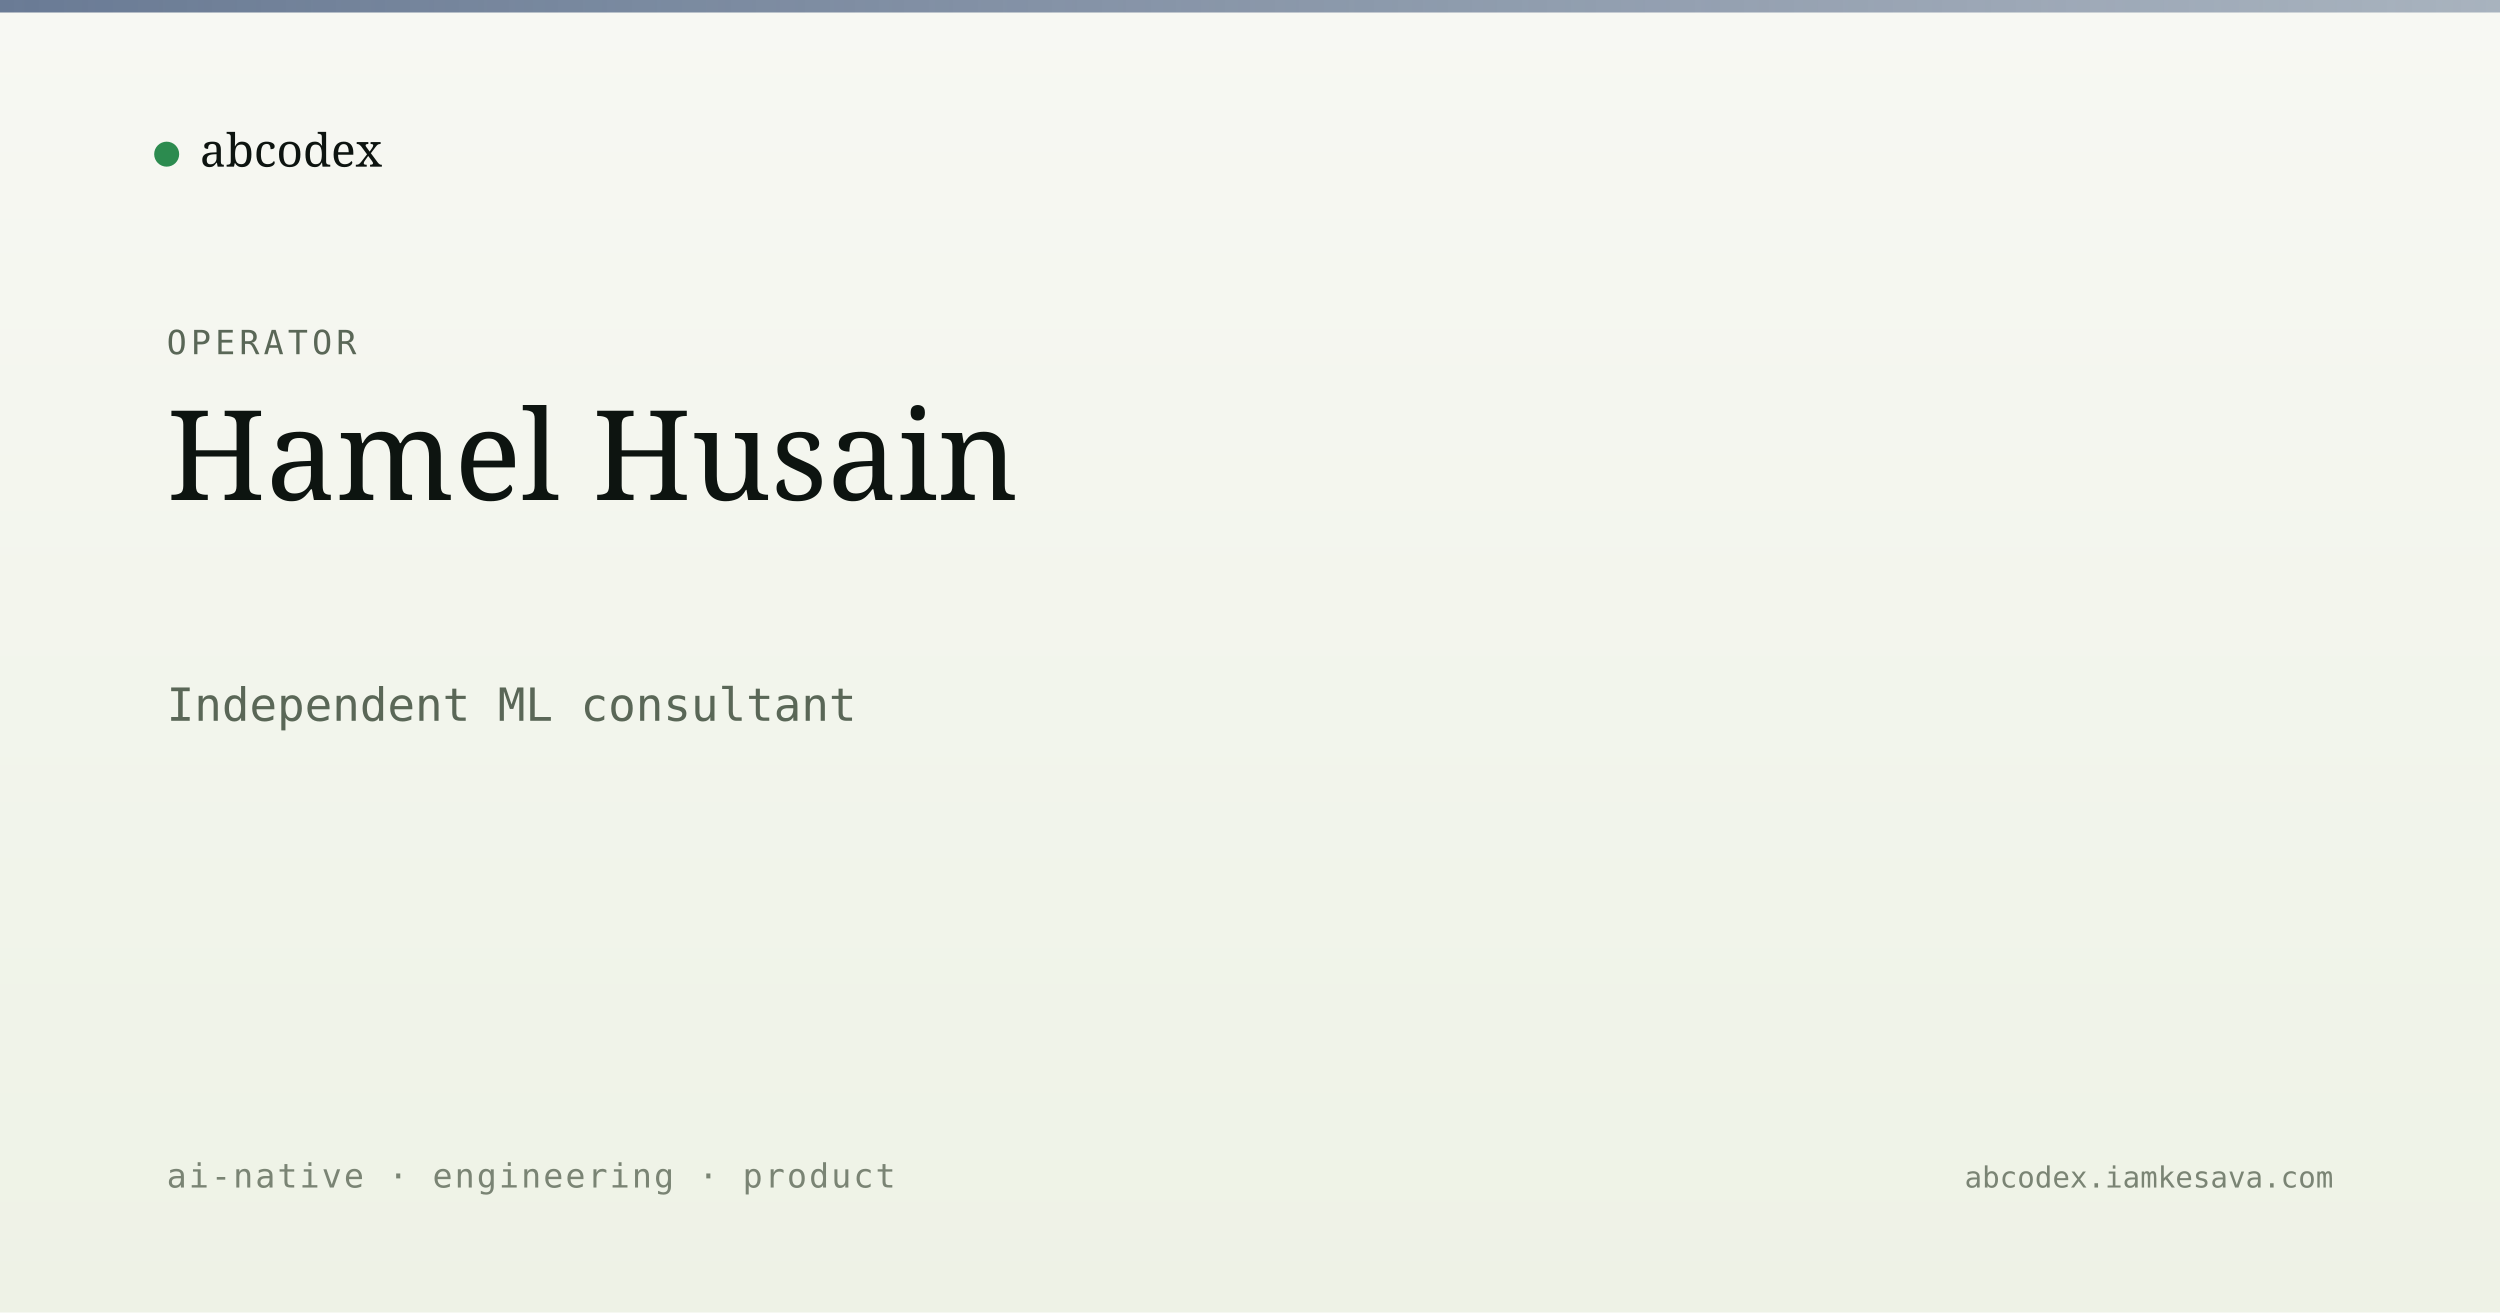
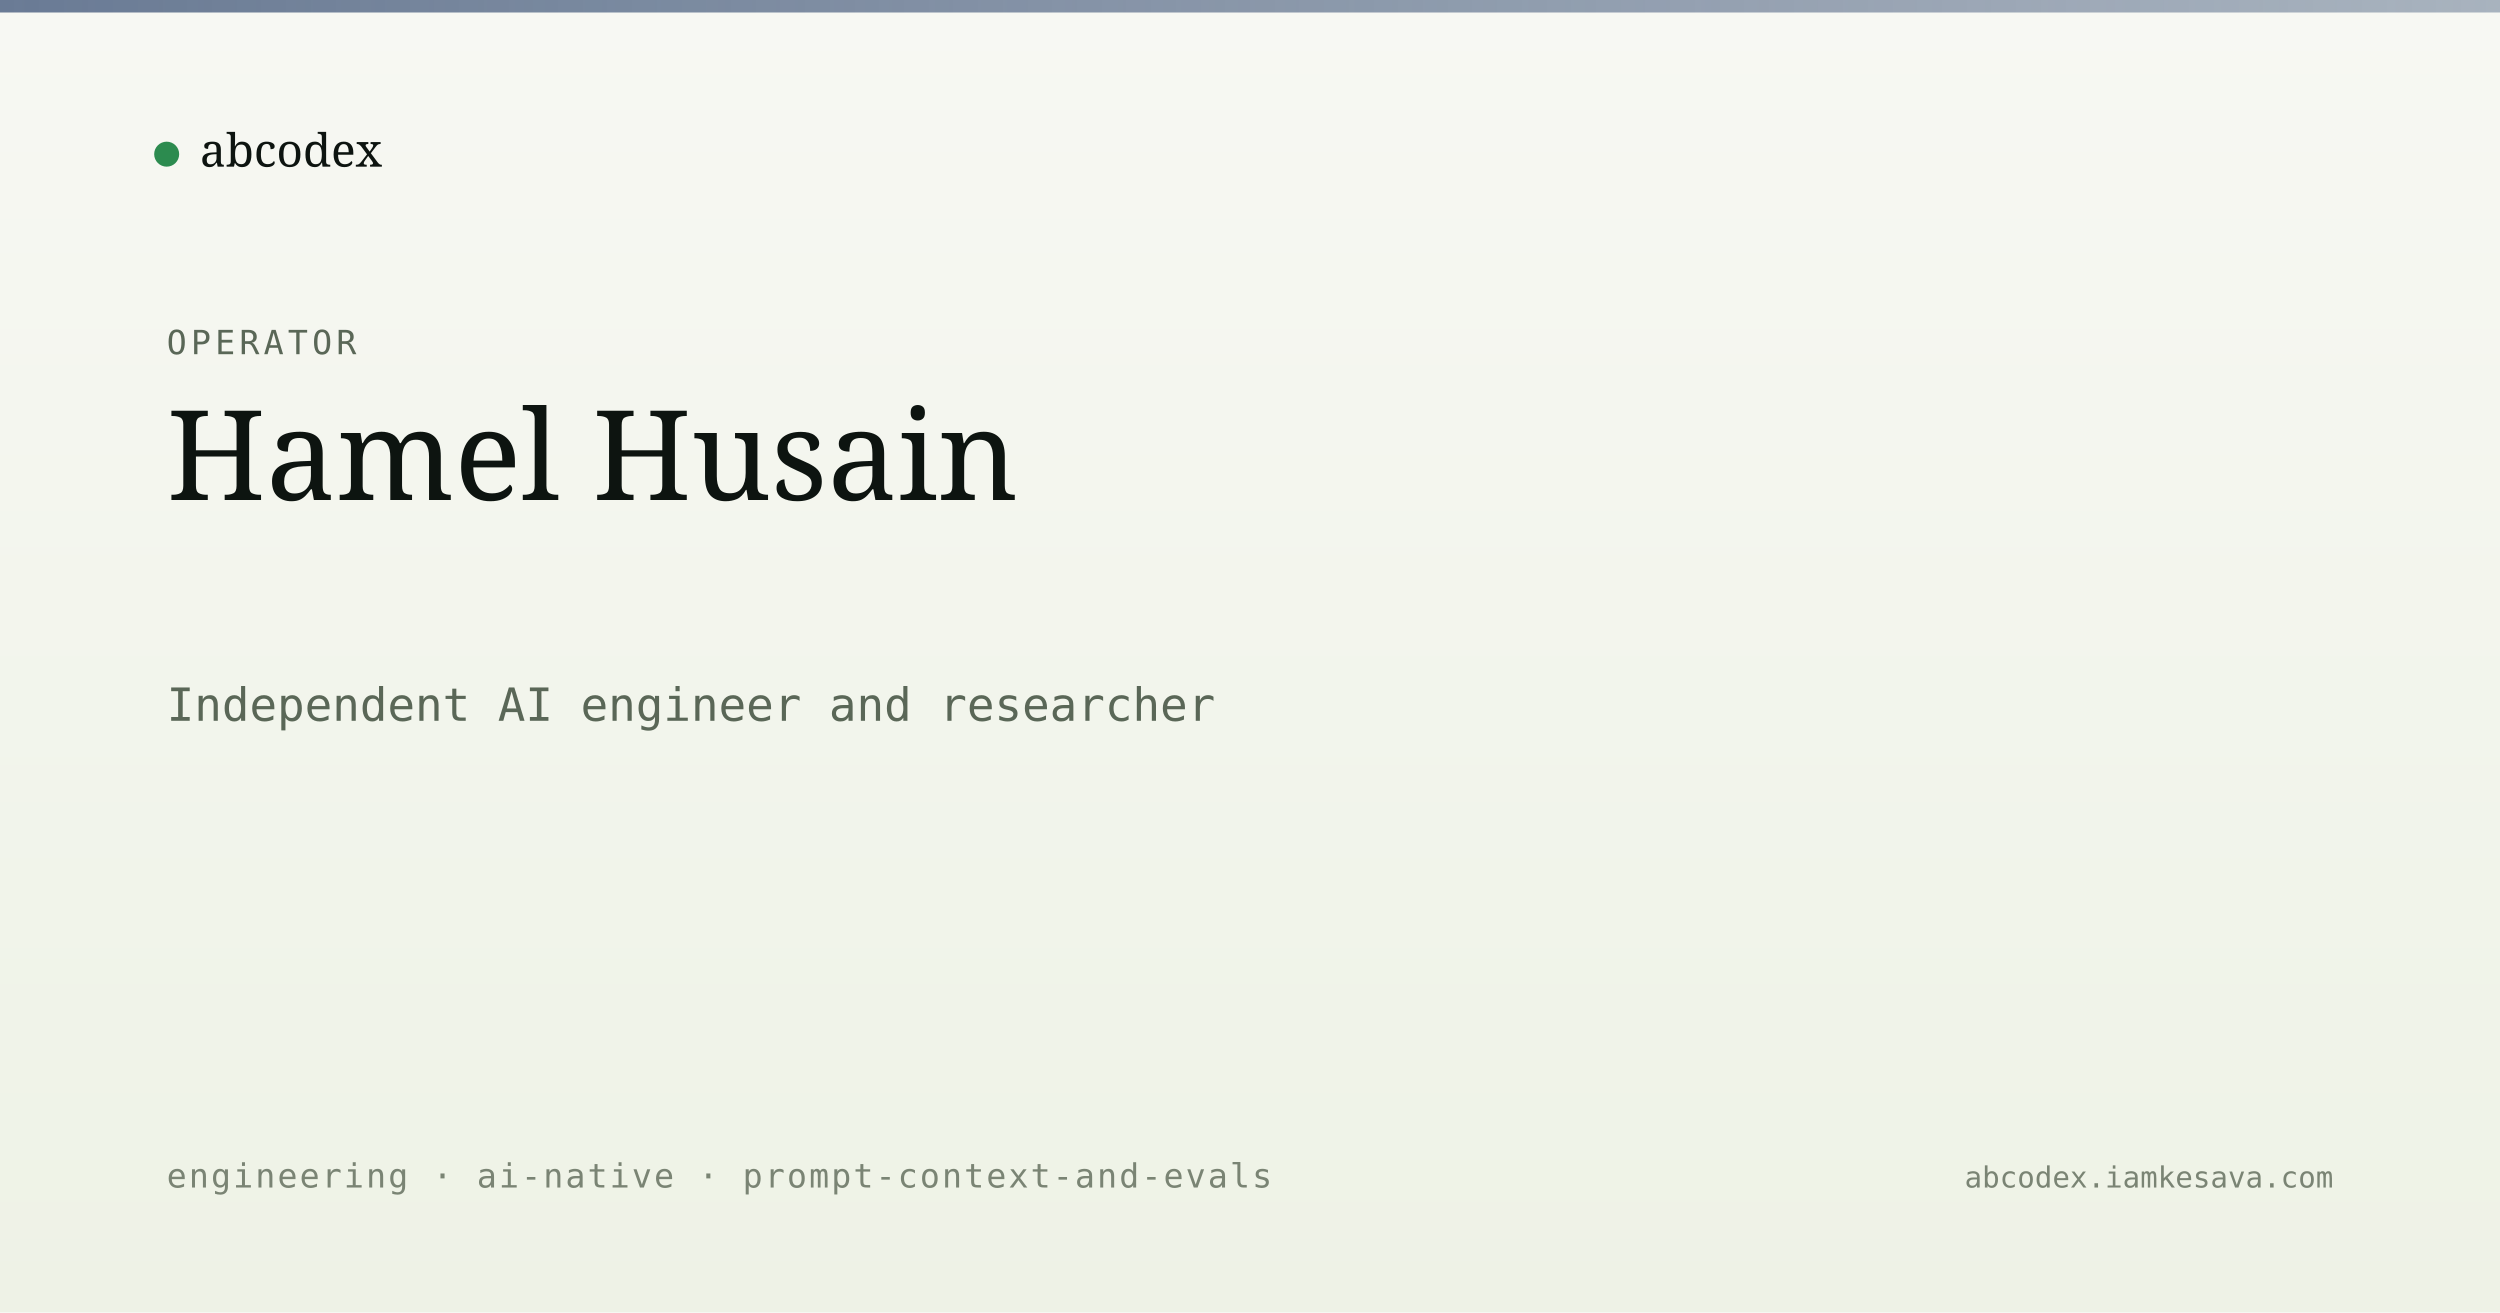
<svg xmlns="http://www.w3.org/2000/svg" viewBox="0 0 1200 630" width="1200" height="630">
  <defs>
    <linearGradient id="bg" x1="0" y1="0" x2="0" y2="1">
      <stop offset="0" stop-color="#f7f8f3" />
      <stop offset="1" stop-color="#eef2e6" />
    </linearGradient>
    <linearGradient id="band" x1="0" y1="0" x2="1" y2="0">
      <stop offset="0" stop-color="#5a6d8a" stop-opacity="0.9" />
      <stop offset="1" stop-color="#5a6d8a" stop-opacity="0.5" />
    </linearGradient>
  </defs>
  <rect width="1200" height="630" fill="url(#bg)" />
  <rect x="0" y="0" width="1200" height="6" fill="url(#band)" />
  <g transform="translate(80, 60)">
    <circle cx="0" cy="14" r="6" fill="#2c8b4f" />
    <text x="16" y="20" font-family="Newsreader, serif" font-size="22" fill="#0d1410">abcodex</text>
  </g>
  <text x="80" y="170" font-family="JetBrains Mono, monospace" font-size="16" fill="#5a6757" letter-spacing="2">OPERATOR</text>
  <text x="80" y="240" font-family="Newsreader, serif" font-size="60" font-weight="500" fill="#0d1410">Hamel Husain</text>
-   <text x="80" y="346" font-family="JetBrains Mono, monospace" font-size="22" fill="#5a6757">Independent ML consultant</text>
-   <text x="80" y="570" font-family="JetBrains Mono, monospace" font-size="16" fill="#7a8474" letter-spacing="1">ai-native · engineering · product</text>
+   <text x="80" y="346" font-family="JetBrains Mono, monospace" font-size="22" fill="#5a6757">Independent AI engineer and researcher</text>
+   <text x="80" y="570" font-family="JetBrains Mono, monospace" font-size="16" fill="#7a8474" letter-spacing="1">engineering · ai-native · prompt-context-and-evals</text>
  <text x="1120" y="570" text-anchor="end" font-family="JetBrains Mono, monospace" font-size="14" fill="#7a8474">abcodex.iamkesava.com</text>
</svg>
